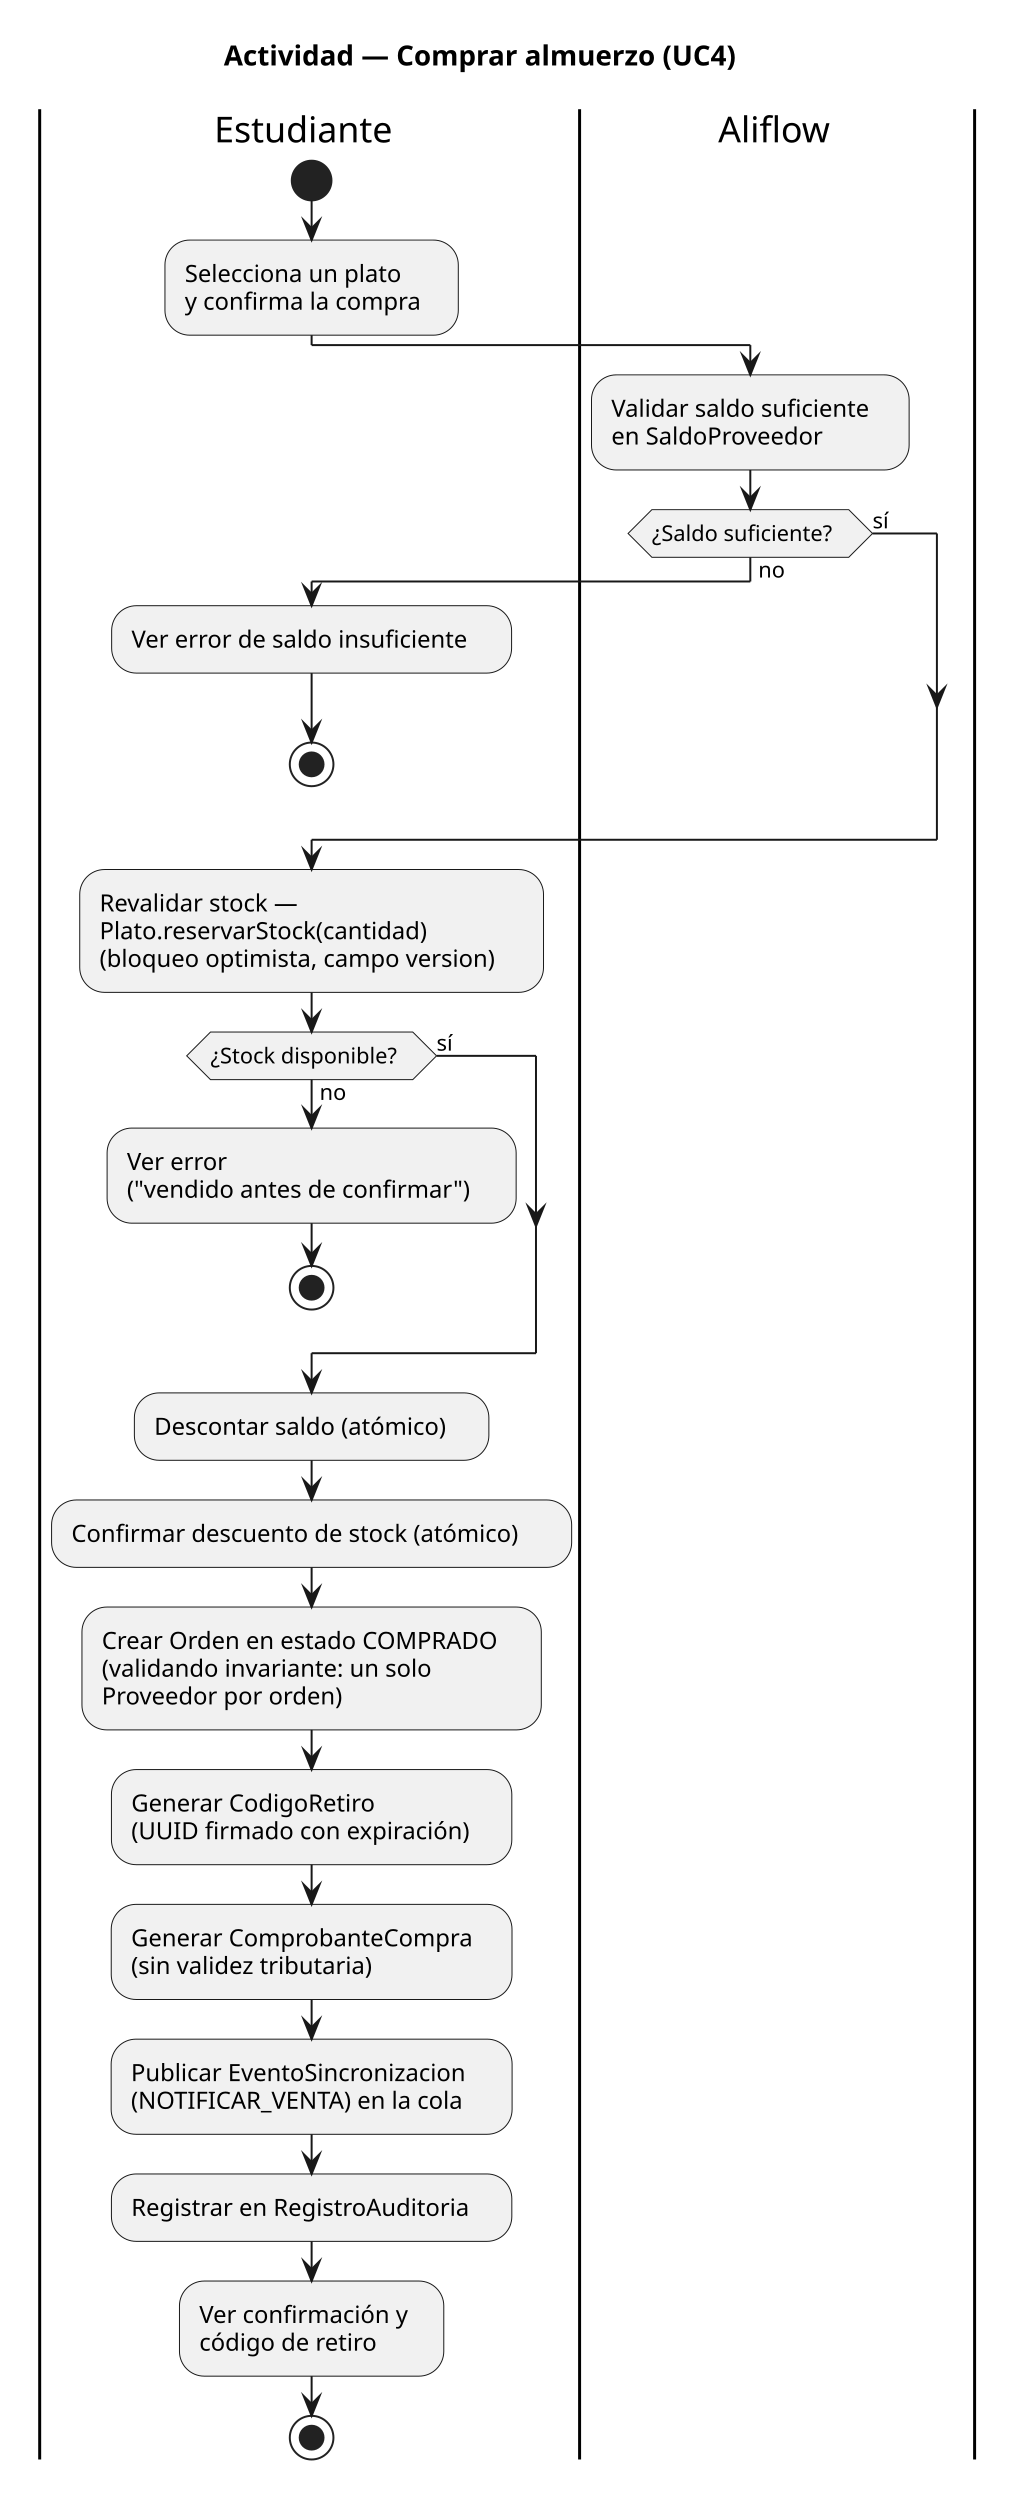
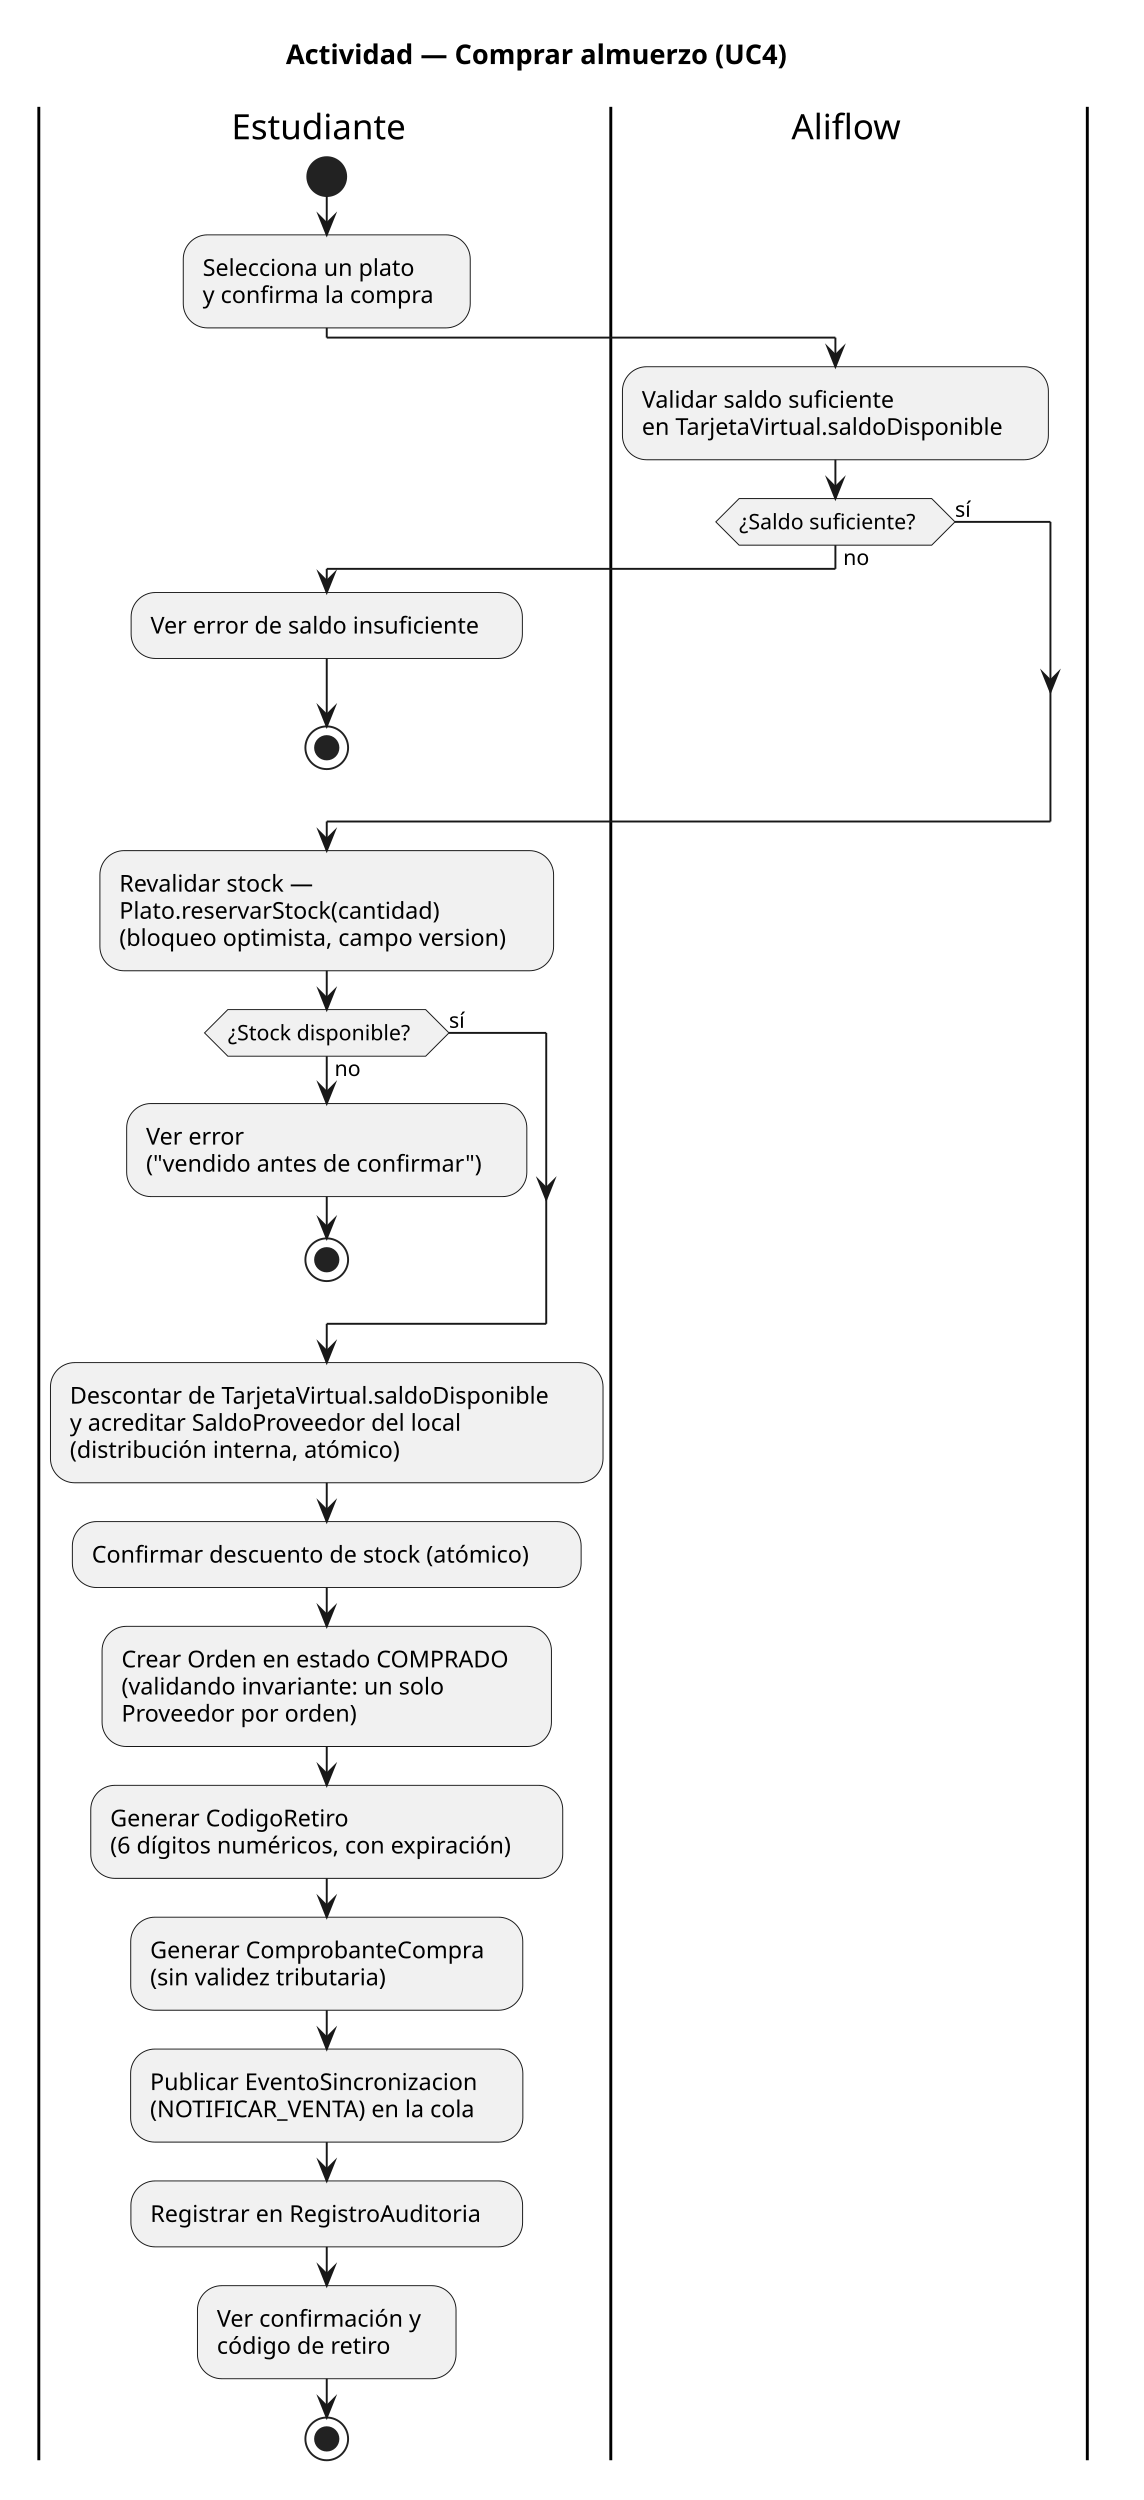
- <svg xmlns="http://www.w3.org/2000/svg" version="1.1" data-diagram-type="ACTIVITY" style="width:520px;height:1260px;background:#FFFFFF;" width="520px" height="1260px" viewBox="0 0 520 1260" zoomAndPan="magnify" preserveAspectRatio="none" contentStyleType="text/css">
+ <svg xmlns="http://www.w3.org/2000/svg" version="1.1" data-diagram-type="ACTIVITY" style="width:589px;height:1288px;background:#FFFFFF;" width="589px" height="1288px" viewBox="0 0 589 1288" zoomAndPan="magnify" preserveAspectRatio="none" contentStyleType="text/css">
  <defs />
  <g font-family="sans-serif" lengthAdjust="spacing">
    <g class="title" data-source-line="1">
-       <text x="112.81" y="32.995" fill="#000" font-size="14" textLength="292.441" font-weight="700">Actividad — Comprar almuerzo (UC4)</text>
+       <text x="147.302" y="32.995" fill="#000" font-size="14" textLength="292.441" font-weight="700">Actividad — Comprar almuerzo (UC4)</text>
    </g>
-     <rect x="20" y="55.042" width="473.062" height="20.953" fill="none" style="stroke:none;" />
-     <ellipse cx="157.058" cy="90.995" rx="10" ry="10" fill="#222" style="stroke:#222;stroke-width:1;" />
-     <rect x="83.135" y="120.995" width="147.846" height="47.938" fill="#F1F1F1" style="stroke:#181818;stroke-width:0.5;" rx="12.5" ry="12.5" />
-     <text x="93.135" y="142.134" fill="#000" font-size="12" textLength="117.738">Selecciona un plato</text>
-     <text x="93.135" y="156.103" fill="#000" font-size="12" textLength="127.846">y confirma la compra</text>
-     <rect x="56.272" y="305.272" width="201.57" height="33.969" fill="#F1F1F1" style="stroke:#181818;stroke-width:0.5;" rx="12.5" ry="12.5" />
-     <text x="66.272" y="326.411" fill="#000" font-size="12" textLength="181.57">Ver error de saldo insuficiente</text>
-     <ellipse cx="157.058" cy="385.241" rx="11" ry="11" fill="none" style="stroke:#222;stroke-width:1;" />
-     <ellipse cx="157.058" cy="385.241" rx="6" ry="6" fill="#222" style="stroke:#222;stroke-width:1;" />
-     <rect x="40.186" y="438.241" width="233.744" height="61.906" fill="#F1F1F1" style="stroke:#181818;stroke-width:0.5;" rx="12.5" ry="12.5" />
-     <text x="50.186" y="459.38" fill="#000" font-size="12" textLength="108.223">Revalidar stock —</text>
-     <text x="50.186" y="473.349" fill="#000" font-size="12" textLength="178.816">Plato.reservarStock(cantidad)</text>
-     <text x="50.186" y="487.317" fill="#000" font-size="12" textLength="213.744">(bloqueo optimista, campo version)</text>
-     <rect x="53.979" y="568.55" width="206.158" height="47.938" fill="#F1F1F1" style="stroke:#181818;stroke-width:0.5;" rx="12.5" ry="12.5" />
-     <text x="63.979" y="589.688" fill="#000" font-size="12" textLength="53.865">Ver error</text>
-     <text x="63.979" y="603.657" fill="#000" font-size="12" textLength="186.158">("vendido antes de confirmar")</text>
-     <ellipse cx="157.058" cy="649.019" rx="11" ry="11" fill="none" style="stroke:#222;stroke-width:1;" />
-     <ellipse cx="157.058" cy="649.019" rx="6" ry="6" fill="#222" style="stroke:#222;stroke-width:1;" />
-     <polygon points="106.091,520.147,208.024,520.147,220.024,532.147,208.024,544.147,106.091,544.147,94.091,532.147,106.091,520.147" fill="#F1F1F1" style="stroke:#181818;stroke-width:0.5;stroke-linejoin:miter;stroke-miterlimit:10;" />
-     <text x="161.058" y="554.358" fill="#000" font-size="11" textLength="13.702">no</text>
-     <text x="106.091" y="535.956" fill="#000" font-size="11" textLength="101.933">¿Stock disponible?</text>
-     <text x="220.024" y="529.553" fill="#000" font-size="11" textLength="8.787">sí</text>
-     <rect x="67.725" y="702.019" width="178.666" height="33.969" fill="#F1F1F1" style="stroke:#181818;stroke-width:0.5;" rx="12.5" ry="12.5" />
-     <text x="77.725" y="723.157" fill="#000" font-size="12" textLength="158.666">Descontar saldo (atómico)</text>
-     <rect x="26" y="755.987" width="262.115" height="33.969" fill="#F1F1F1" style="stroke:#181818;stroke-width:0.5;" rx="12.5" ry="12.5" />
-     <text x="36" y="777.126" fill="#000" font-size="12" textLength="242.115">Confirmar descuento de stock (atómico)</text>
-     <rect x="41.302" y="809.956" width="231.512" height="61.906" fill="#F1F1F1" style="stroke:#181818;stroke-width:0.5;" rx="12.5" ry="12.5" />
-     <text x="51.302" y="831.095" fill="#000" font-size="12" textLength="211.512">Crear Orden en estado COMPRADO</text>
-     <text x="51.302" y="845.063" fill="#000" font-size="12" textLength="179.016">(validando invariante: un solo</text>
-     <text x="51.302" y="859.032" fill="#000" font-size="12" textLength="128.355">Proveedor por orden)</text>
-     <rect x="56.161" y="891.862" width="201.793" height="47.938" fill="#F1F1F1" style="stroke:#181818;stroke-width:0.5;" rx="12.5" ry="12.5" />
-     <text x="66.161" y="913.001" fill="#000" font-size="12" textLength="130.371">Generar CodigoRetiro</text>
-     <text x="66.161" y="926.97" fill="#000" font-size="12" textLength="181.793">(UUID firmado con expiración)</text>
-     <rect x="56.064" y="959.8" width="201.986" height="47.938" fill="#F1F1F1" style="stroke:#181818;stroke-width:0.5;" rx="12.5" ry="12.5" />
-     <text x="66.064" y="980.938" fill="#000" font-size="12" textLength="181.986">Generar ComprobanteCompra</text>
-     <text x="66.064" y="994.907" fill="#000" font-size="12" textLength="132.48">(sin validez tributaria)</text>
-     <rect x="56.021" y="1027.737" width="202.074" height="47.938" fill="#F1F1F1" style="stroke:#181818;stroke-width:0.5;" rx="12.5" ry="12.5" />
-     <text x="66.021" y="1048.876" fill="#000" font-size="12" textLength="180.445">Publicar EventoSincronizacion</text>
-     <text x="66.021" y="1062.845" fill="#000" font-size="12" textLength="182.074">(NOTIFICAR_VENTA) en la cola</text>
-     <rect x="56.155" y="1095.675" width="201.805" height="33.969" fill="#F1F1F1" style="stroke:#181818;stroke-width:0.5;" rx="12.5" ry="12.5" />
-     <text x="66.155" y="1116.813" fill="#000" font-size="12" textLength="181.805">Registrar en RegistroAuditoria</text>
-     <rect x="90.45" y="1149.644" width="133.215" height="47.938" fill="#F1F1F1" style="stroke:#181818;stroke-width:0.5;" rx="12.5" ry="12.5" />
-     <text x="100.45" y="1170.782" fill="#000" font-size="12" textLength="113.215">Ver confirmación y</text>
-     <text x="100.45" y="1184.751" fill="#000" font-size="12" textLength="95.109">código de retiro</text>
-     <ellipse cx="157.058" cy="1228.581" rx="11" ry="11" fill="none" style="stroke:#222;stroke-width:1;" />
-     <ellipse cx="157.058" cy="1228.581" rx="6" ry="6" fill="#222" style="stroke:#222;stroke-width:1;" />
-     <line x1="20" y1="55.042" x2="20" y2="1239.581" style="stroke:#000;stroke-width:1.5;" />
-     <rect x="298.115" y="188.933" width="160.086" height="47.938" fill="#F1F1F1" style="stroke:#181818;stroke-width:0.5;" rx="12.5" ry="12.5" />
-     <text x="308.115" y="210.071" fill="#000" font-size="12" textLength="140.086">Validar saldo suficiente</text>
-     <text x="308.115" y="224.04" fill="#000" font-size="12" textLength="113.338">en SaldoProveedor</text>
-     <polygon points="328.548,256.87,427.768,256.87,439.768,268.87,427.768,280.87,328.548,280.87,316.548,268.87,328.548,256.87" fill="#F1F1F1" style="stroke:#181818;stroke-width:0.5;stroke-linejoin:miter;stroke-miterlimit:10;" />
-     <text x="382.158" y="291.081" fill="#000" font-size="11" textLength="13.702">no</text>
-     <text x="328.548" y="272.678" fill="#000" font-size="11" textLength="99.22">¿Saldo suficiente?</text>
-     <text x="439.768" y="266.276" fill="#000" font-size="11" textLength="8.787">sí</text>
-     <line x1="292.115" y1="55.042" x2="292.115" y2="1239.581" style="stroke:#000;stroke-width:1.5;" />
-     <line x1="491.201" y1="55.042" x2="491.201" y2="1239.581" style="stroke:#000;stroke-width:1.5;" />
-     <line x1="157.058" y1="100.995" x2="157.058" y2="120.995" style="stroke:#181818;stroke-width:1;" />
-     <polygon points="153.058,110.995,157.058,120.995,161.058,110.995,157.058,114.995" fill="#181818" style="stroke:#181818;stroke-width:1;stroke-linejoin:miter;stroke-miterlimit:10;" />
-     <line x1="157.058" y1="339.241" x2="157.058" y2="374.241" style="stroke:#181818;stroke-width:1;" />
-     <polygon points="153.058,364.241,157.058,374.241,161.058,364.241,157.058,368.241" fill="#181818" style="stroke:#181818;stroke-width:1;stroke-linejoin:miter;stroke-miterlimit:10;" />
-     <line x1="157.058" y1="616.487" x2="157.058" y2="638.019" style="stroke:#181818;stroke-width:1;" />
-     <polygon points="153.058,628.019,157.058,638.019,161.058,628.019,157.058,632.019" fill="#181818" style="stroke:#181818;stroke-width:1;stroke-linejoin:miter;stroke-miterlimit:10;" />
-     <line x1="157.058" y1="544.147" x2="157.058" y2="568.55" style="stroke:#181818;stroke-width:1;" />
-     <polygon points="153.058,558.55,157.058,568.55,161.058,558.55,157.058,562.55" fill="#181818" style="stroke:#181818;stroke-width:1;stroke-linejoin:miter;stroke-miterlimit:10;" />
-     <line x1="220.024" y1="532.147" x2="270.137" y2="532.147" style="stroke:#181818;stroke-width:1;" />
-     <polygon points="266.137,608.019,270.137,618.019,274.137,608.019,270.137,612.019" fill="#181818" style="stroke:#181818;stroke-width:1;stroke-linejoin:miter;stroke-miterlimit:10;" />
-     <line x1="270.137" y1="532.147" x2="270.137" y2="682.019" style="stroke:#181818;stroke-width:1;" />
-     <line x1="270.137" y1="682.019" x2="157.058" y2="682.019" style="stroke:#181818;stroke-width:1;" />
-     <line x1="157.058" y1="682.019" x2="157.058" y2="702.019" style="stroke:#181818;stroke-width:1;" />
-     <polygon points="153.058,692.019,157.058,702.019,161.058,692.019,157.058,696.019" fill="#181818" style="stroke:#181818;stroke-width:1;stroke-linejoin:miter;stroke-miterlimit:10;" />
-     <line x1="157.058" y1="500.147" x2="157.058" y2="520.147" style="stroke:#181818;stroke-width:1;" />
-     <polygon points="153.058,510.147,157.058,520.147,161.058,510.147,157.058,514.147" fill="#181818" style="stroke:#181818;stroke-width:1;stroke-linejoin:miter;stroke-miterlimit:10;" />
-     <line x1="157.058" y1="735.987" x2="157.058" y2="755.987" style="stroke:#181818;stroke-width:1;" />
-     <polygon points="153.058,745.987,157.058,755.987,161.058,745.987,157.058,749.987" fill="#181818" style="stroke:#181818;stroke-width:1;stroke-linejoin:miter;stroke-miterlimit:10;" />
-     <line x1="157.058" y1="789.956" x2="157.058" y2="809.956" style="stroke:#181818;stroke-width:1;" />
-     <polygon points="153.058,799.956,157.058,809.956,161.058,799.956,157.058,803.956" fill="#181818" style="stroke:#181818;stroke-width:1;stroke-linejoin:miter;stroke-miterlimit:10;" />
-     <line x1="157.058" y1="871.862" x2="157.058" y2="891.862" style="stroke:#181818;stroke-width:1;" />
-     <polygon points="153.058,881.862,157.058,891.862,161.058,881.862,157.058,885.862" fill="#181818" style="stroke:#181818;stroke-width:1;stroke-linejoin:miter;stroke-miterlimit:10;" />
-     <line x1="157.058" y1="939.8" x2="157.058" y2="959.8" style="stroke:#181818;stroke-width:1;" />
-     <polygon points="153.058,949.8,157.058,959.8,161.058,949.8,157.058,953.8" fill="#181818" style="stroke:#181818;stroke-width:1;stroke-linejoin:miter;stroke-miterlimit:10;" />
-     <line x1="157.058" y1="1007.737" x2="157.058" y2="1027.737" style="stroke:#181818;stroke-width:1;" />
-     <polygon points="153.058,1017.737,157.058,1027.737,161.058,1017.737,157.058,1021.737" fill="#181818" style="stroke:#181818;stroke-width:1;stroke-linejoin:miter;stroke-miterlimit:10;" />
-     <line x1="157.058" y1="1075.675" x2="157.058" y2="1095.675" style="stroke:#181818;stroke-width:1;" />
-     <polygon points="153.058,1085.675,157.058,1095.675,161.058,1085.675,157.058,1089.675" fill="#181818" style="stroke:#181818;stroke-width:1;stroke-linejoin:miter;stroke-miterlimit:10;" />
-     <line x1="157.058" y1="1129.644" x2="157.058" y2="1149.644" style="stroke:#181818;stroke-width:1;" />
-     <polygon points="153.058,1139.644,157.058,1149.644,161.058,1139.644,157.058,1143.644" fill="#181818" style="stroke:#181818;stroke-width:1;stroke-linejoin:miter;stroke-miterlimit:10;" />
-     <line x1="157.058" y1="1197.581" x2="157.058" y2="1217.581" style="stroke:#181818;stroke-width:1;" />
-     <polygon points="153.058,1207.581,157.058,1217.581,161.058,1207.581,157.058,1211.581" fill="#181818" style="stroke:#181818;stroke-width:1;stroke-linejoin:miter;stroke-miterlimit:10;" />
-     <line x1="439.768" y1="268.87" x2="472.201" y2="268.87" style="stroke:#181818;stroke-width:1;" />
-     <polygon points="468.201,346.507,472.201,356.507,476.201,346.507,472.201,350.507" fill="#181818" style="stroke:#181818;stroke-width:1;stroke-linejoin:miter;stroke-miterlimit:10;" />
-     <line x1="472.201" y1="268.87" x2="472.201" y2="423.241" style="stroke:#181818;stroke-width:1;" />
-     <line x1="472.201" y1="423.241" x2="157.058" y2="423.241" style="stroke:#181818;stroke-width:1;" />
-     <line x1="157.058" y1="423.241" x2="157.058" y2="438.241" style="stroke:#181818;stroke-width:1;" />
-     <polygon points="153.058,428.241,157.058,438.241,161.058,428.241,157.058,432.241" fill="#181818" style="stroke:#181818;stroke-width:1;stroke-linejoin:miter;stroke-miterlimit:10;" />
-     <line x1="378.158" y1="236.87" x2="378.158" y2="256.87" style="stroke:#181818;stroke-width:1;" />
-     <polygon points="374.158,246.87,378.158,256.87,382.158,246.87,378.158,250.87" fill="#181818" style="stroke:#181818;stroke-width:1;stroke-linejoin:miter;stroke-miterlimit:10;" />
-     <line x1="157.058" y1="168.933" x2="157.058" y2="173.933" style="stroke:#181818;stroke-width:1;" />
-     <line x1="157.058" y1="173.933" x2="378.158" y2="173.933" style="stroke:#181818;stroke-width:1;" />
-     <line x1="378.158" y1="173.933" x2="378.158" y2="188.933" style="stroke:#181818;stroke-width:1;" />
-     <polygon points="374.158,178.933,378.158,188.933,382.158,178.933,378.158,182.933" fill="#181818" style="stroke:#181818;stroke-width:1;stroke-linejoin:miter;stroke-miterlimit:10;" />
-     <line x1="378.158" y1="280.87" x2="378.158" y2="293.071" style="stroke:#181818;stroke-width:1;" />
-     <line x1="378.158" y1="293.071" x2="157.058" y2="293.071" style="stroke:#181818;stroke-width:1;" />
-     <line x1="157.058" y1="293.071" x2="157.058" y2="305.272" style="stroke:#181818;stroke-width:1;" />
-     <polygon points="153.058,295.272,157.058,305.272,161.058,295.272,157.058,299.272" fill="#181818" style="stroke:#181818;stroke-width:1;stroke-linejoin:miter;stroke-miterlimit:10;" />
-     <text x="107.951" y="71.75" fill="#000" font-size="18" textLength="96.214">Estudiante</text>
-     <text x="361.964" y="71.75" fill="#000" font-size="18" textLength="59.388">Aliflow</text>
+     <rect x="20" y="55.042" width="542.046" height="20.953" fill="none" style="stroke:none;" />
+     <ellipse cx="168.34" cy="90.995" rx="10" ry="10" fill="#222" style="stroke:#222;stroke-width:1;" />
+     <rect x="94.417" y="120.995" width="147.846" height="47.938" fill="#F1F1F1" style="stroke:#181818;stroke-width:0.5;" rx="12.5" ry="12.5" />
+     <text x="104.417" y="142.134" fill="#000" font-size="12" textLength="117.738">Selecciona un plato</text>
+     <text x="104.417" y="156.103" fill="#000" font-size="12" textLength="127.846">y confirma la compra</text>
+     <rect x="67.555" y="305.272" width="201.57" height="33.969" fill="#F1F1F1" style="stroke:#181818;stroke-width:0.5;" rx="12.5" ry="12.5" />
+     <text x="77.555" y="326.411" fill="#000" font-size="12" textLength="181.57">Ver error de saldo insuficiente</text>
+     <ellipse cx="168.34" cy="385.241" rx="11" ry="11" fill="none" style="stroke:#222;stroke-width:1;" />
+     <ellipse cx="168.34" cy="385.241" rx="6" ry="6" fill="#222" style="stroke:#222;stroke-width:1;" />
+     <rect x="51.468" y="438.241" width="233.744" height="61.906" fill="#F1F1F1" style="stroke:#181818;stroke-width:0.5;" rx="12.5" ry="12.5" />
+     <text x="61.468" y="459.38" fill="#000" font-size="12" textLength="108.223">Revalidar stock —</text>
+     <text x="61.468" y="473.349" fill="#000" font-size="12" textLength="178.816">Plato.reservarStock(cantidad)</text>
+     <text x="61.468" y="487.317" fill="#000" font-size="12" textLength="213.744">(bloqueo optimista, campo version)</text>
+     <rect x="65.261" y="568.55" width="206.158" height="47.938" fill="#F1F1F1" style="stroke:#181818;stroke-width:0.5;" rx="12.5" ry="12.5" />
+     <text x="75.261" y="589.688" fill="#000" font-size="12" textLength="53.865">Ver error</text>
+     <text x="75.261" y="603.657" fill="#000" font-size="12" textLength="186.158">("vendido antes de confirmar")</text>
+     <ellipse cx="168.34" cy="649.019" rx="11" ry="11" fill="none" style="stroke:#222;stroke-width:1;" />
+     <ellipse cx="168.34" cy="649.019" rx="6" ry="6" fill="#222" style="stroke:#222;stroke-width:1;" />
+     <polygon points="117.374,520.147,219.306,520.147,231.306,532.147,219.306,544.147,117.374,544.147,105.374,532.147,117.374,520.147" fill="#F1F1F1" style="stroke:#181818;stroke-width:0.5;stroke-linejoin:miter;stroke-miterlimit:10;" />
+     <text x="172.34" y="554.358" fill="#000" font-size="11" textLength="13.702">no</text>
+     <text x="117.374" y="535.956" fill="#000" font-size="11" textLength="101.933">¿Stock disponible?</text>
+     <text x="231.306" y="529.553" fill="#000" font-size="11" textLength="8.787">sí</text>
+     <rect x="26" y="702.019" width="284.68" height="61.906" fill="#F1F1F1" style="stroke:#181818;stroke-width:0.5;" rx="12.5" ry="12.5" />
+     <text x="36" y="723.157" fill="#000" font-size="12" textLength="264.68">Descontar de TarjetaVirtual.saldoDisponible</text>
+     <text x="36" y="737.126" fill="#000" font-size="12" textLength="217.4">y acreditar SaldoProveedor del local</text>
+     <text x="36" y="751.095" fill="#000" font-size="12" textLength="182.367">(distribución interna, atómico)</text>
+     <rect x="37.282" y="783.925" width="262.115" height="33.969" fill="#F1F1F1" style="stroke:#181818;stroke-width:0.5;" rx="12.5" ry="12.5" />
+     <text x="47.282" y="805.063" fill="#000" font-size="12" textLength="242.115">Confirmar descuento de stock (atómico)</text>
+     <rect x="52.584" y="837.894" width="231.512" height="61.906" fill="#F1F1F1" style="stroke:#181818;stroke-width:0.5;" rx="12.5" ry="12.5" />
+     <text x="62.584" y="859.032" fill="#000" font-size="12" textLength="211.512">Crear Orden en estado COMPRADO</text>
+     <text x="62.584" y="873.001" fill="#000" font-size="12" textLength="179.016">(validando invariante: un solo</text>
+     <text x="62.584" y="886.97" fill="#000" font-size="12" textLength="128.355">Proveedor por orden)</text>
+     <rect x="46.76" y="919.8" width="243.16" height="47.938" fill="#F1F1F1" style="stroke:#181818;stroke-width:0.5;" rx="12.5" ry="12.5" />
+     <text x="56.76" y="940.938" fill="#000" font-size="12" textLength="130.371">Generar CodigoRetiro</text>
+     <text x="56.76" y="954.907" fill="#000" font-size="12" textLength="223.16">(6 dígitos numéricos, con expiración)</text>
+     <rect x="67.347" y="987.737" width="201.986" height="47.938" fill="#F1F1F1" style="stroke:#181818;stroke-width:0.5;" rx="12.5" ry="12.5" />
+     <text x="77.347" y="1008.876" fill="#000" font-size="12" textLength="181.986">Generar ComprobanteCompra</text>
+     <text x="77.347" y="1022.845" fill="#000" font-size="12" textLength="132.48">(sin validez tributaria)</text>
+     <rect x="67.303" y="1055.675" width="202.074" height="47.938" fill="#F1F1F1" style="stroke:#181818;stroke-width:0.5;" rx="12.5" ry="12.5" />
+     <text x="77.303" y="1076.813" fill="#000" font-size="12" textLength="180.445">Publicar EventoSincronizacion</text>
+     <text x="77.303" y="1090.782" fill="#000" font-size="12" textLength="182.074">(NOTIFICAR_VENTA) en la cola</text>
+     <rect x="67.438" y="1123.612" width="201.805" height="33.969" fill="#F1F1F1" style="stroke:#181818;stroke-width:0.5;" rx="12.5" ry="12.5" />
+     <text x="77.438" y="1144.751" fill="#000" font-size="12" textLength="181.805">Registrar en RegistroAuditoria</text>
+     <rect x="101.732" y="1177.581" width="133.215" height="47.938" fill="#F1F1F1" style="stroke:#181818;stroke-width:0.5;" rx="12.5" ry="12.5" />
+     <text x="111.732" y="1198.72" fill="#000" font-size="12" textLength="113.215">Ver confirmación y</text>
+     <text x="111.732" y="1212.688" fill="#000" font-size="12" textLength="95.109">código de retiro</text>
+     <ellipse cx="168.34" cy="1256.519" rx="11" ry="11" fill="none" style="stroke:#222;stroke-width:1;" />
+     <ellipse cx="168.34" cy="1256.519" rx="6" ry="6" fill="#222" style="stroke:#222;stroke-width:1;" />
+     <line x1="20" y1="55.042" x2="20" y2="1267.519" style="stroke:#000;stroke-width:1.5;" />
+     <rect x="320.68" y="188.933" width="219.441" height="47.938" fill="#F1F1F1" style="stroke:#181818;stroke-width:0.5;" rx="12.5" ry="12.5" />
+     <text x="330.68" y="210.071" fill="#000" font-size="12" textLength="140.086">Validar saldo suficiente</text>
+     <text x="330.68" y="224.04" fill="#000" font-size="12" textLength="199.441">en TarjetaVirtual.saldoDisponible</text>
+     <polygon points="380.79,256.87,480.01,256.87,492.01,268.87,480.01,280.87,380.79,280.87,368.79,268.87,380.79,256.87" fill="#F1F1F1" style="stroke:#181818;stroke-width:0.5;stroke-linejoin:miter;stroke-miterlimit:10;" />
+     <text x="434.4" y="291.081" fill="#000" font-size="11" textLength="13.702">no</text>
+     <text x="380.79" y="272.678" fill="#000" font-size="11" textLength="99.22">¿Saldo suficiente?</text>
+     <text x="492.01" y="266.276" fill="#000" font-size="11" textLength="8.787">sí</text>
+     <line x1="314.68" y1="55.042" x2="314.68" y2="1267.519" style="stroke:#000;stroke-width:1.5;" />
+     <line x1="560.186" y1="55.042" x2="560.186" y2="1267.519" style="stroke:#000;stroke-width:1.5;" />
+     <line x1="168.34" y1="100.995" x2="168.34" y2="120.995" style="stroke:#181818;stroke-width:1;" />
+     <polygon points="164.34,110.995,168.34,120.995,172.34,110.995,168.34,114.995" fill="#181818" style="stroke:#181818;stroke-width:1;stroke-linejoin:miter;stroke-miterlimit:10;" />
+     <line x1="168.34" y1="339.241" x2="168.34" y2="374.241" style="stroke:#181818;stroke-width:1;" />
+     <polygon points="164.34,364.241,168.34,374.241,172.34,364.241,168.34,368.241" fill="#181818" style="stroke:#181818;stroke-width:1;stroke-linejoin:miter;stroke-miterlimit:10;" />
+     <line x1="168.34" y1="616.487" x2="168.34" y2="638.019" style="stroke:#181818;stroke-width:1;" />
+     <polygon points="164.34,628.019,168.34,638.019,172.34,628.019,168.34,632.019" fill="#181818" style="stroke:#181818;stroke-width:1;stroke-linejoin:miter;stroke-miterlimit:10;" />
+     <line x1="168.34" y1="544.147" x2="168.34" y2="568.55" style="stroke:#181818;stroke-width:1;" />
+     <polygon points="164.34,558.55,168.34,568.55,172.34,558.55,168.34,562.55" fill="#181818" style="stroke:#181818;stroke-width:1;stroke-linejoin:miter;stroke-miterlimit:10;" />
+     <line x1="231.306" y1="532.147" x2="281.419" y2="532.147" style="stroke:#181818;stroke-width:1;" />
+     <polygon points="277.419,608.019,281.419,618.019,285.419,608.019,281.419,612.019" fill="#181818" style="stroke:#181818;stroke-width:1;stroke-linejoin:miter;stroke-miterlimit:10;" />
+     <line x1="281.419" y1="532.147" x2="281.419" y2="682.019" style="stroke:#181818;stroke-width:1;" />
+     <line x1="281.419" y1="682.019" x2="168.34" y2="682.019" style="stroke:#181818;stroke-width:1;" />
+     <line x1="168.34" y1="682.019" x2="168.34" y2="702.019" style="stroke:#181818;stroke-width:1;" />
+     <polygon points="164.34,692.019,168.34,702.019,172.34,692.019,168.34,696.019" fill="#181818" style="stroke:#181818;stroke-width:1;stroke-linejoin:miter;stroke-miterlimit:10;" />
+     <line x1="168.34" y1="500.147" x2="168.34" y2="520.147" style="stroke:#181818;stroke-width:1;" />
+     <polygon points="164.34,510.147,168.34,520.147,172.34,510.147,168.34,514.147" fill="#181818" style="stroke:#181818;stroke-width:1;stroke-linejoin:miter;stroke-miterlimit:10;" />
+     <line x1="168.34" y1="763.925" x2="168.34" y2="783.925" style="stroke:#181818;stroke-width:1;" />
+     <polygon points="164.34,773.925,168.34,783.925,172.34,773.925,168.34,777.925" fill="#181818" style="stroke:#181818;stroke-width:1;stroke-linejoin:miter;stroke-miterlimit:10;" />
+     <line x1="168.34" y1="817.894" x2="168.34" y2="837.894" style="stroke:#181818;stroke-width:1;" />
+     <polygon points="164.34,827.894,168.34,837.894,172.34,827.894,168.34,831.894" fill="#181818" style="stroke:#181818;stroke-width:1;stroke-linejoin:miter;stroke-miterlimit:10;" />
+     <line x1="168.34" y1="899.8" x2="168.34" y2="919.8" style="stroke:#181818;stroke-width:1;" />
+     <polygon points="164.34,909.8,168.34,919.8,172.34,909.8,168.34,913.8" fill="#181818" style="stroke:#181818;stroke-width:1;stroke-linejoin:miter;stroke-miterlimit:10;" />
+     <line x1="168.34" y1="967.737" x2="168.34" y2="987.737" style="stroke:#181818;stroke-width:1;" />
+     <polygon points="164.34,977.737,168.34,987.737,172.34,977.737,168.34,981.737" fill="#181818" style="stroke:#181818;stroke-width:1;stroke-linejoin:miter;stroke-miterlimit:10;" />
+     <line x1="168.34" y1="1035.675" x2="168.34" y2="1055.675" style="stroke:#181818;stroke-width:1;" />
+     <polygon points="164.34,1045.675,168.34,1055.675,172.34,1045.675,168.34,1049.675" fill="#181818" style="stroke:#181818;stroke-width:1;stroke-linejoin:miter;stroke-miterlimit:10;" />
+     <line x1="168.34" y1="1103.612" x2="168.34" y2="1123.612" style="stroke:#181818;stroke-width:1;" />
+     <polygon points="164.34,1113.612,168.34,1123.612,172.34,1113.612,168.34,1117.612" fill="#181818" style="stroke:#181818;stroke-width:1;stroke-linejoin:miter;stroke-miterlimit:10;" />
+     <line x1="168.34" y1="1157.581" x2="168.34" y2="1177.581" style="stroke:#181818;stroke-width:1;" />
+     <polygon points="164.34,1167.581,168.34,1177.581,172.34,1167.581,168.34,1171.581" fill="#181818" style="stroke:#181818;stroke-width:1;stroke-linejoin:miter;stroke-miterlimit:10;" />
+     <line x1="168.34" y1="1225.519" x2="168.34" y2="1245.519" style="stroke:#181818;stroke-width:1;" />
+     <polygon points="164.34,1235.519,168.34,1245.519,172.34,1235.519,168.34,1239.519" fill="#181818" style="stroke:#181818;stroke-width:1;stroke-linejoin:miter;stroke-miterlimit:10;" />
+     <line x1="492.01" y1="268.87" x2="541.186" y2="268.87" style="stroke:#181818;stroke-width:1;" />
+     <polygon points="537.186,346.507,541.186,356.507,545.186,346.507,541.186,350.507" fill="#181818" style="stroke:#181818;stroke-width:1;stroke-linejoin:miter;stroke-miterlimit:10;" />
+     <line x1="541.186" y1="268.87" x2="541.186" y2="423.241" style="stroke:#181818;stroke-width:1;" />
+     <line x1="541.186" y1="423.241" x2="168.34" y2="423.241" style="stroke:#181818;stroke-width:1;" />
+     <line x1="168.34" y1="423.241" x2="168.34" y2="438.241" style="stroke:#181818;stroke-width:1;" />
+     <polygon points="164.34,428.241,168.34,438.241,172.34,428.241,168.34,432.241" fill="#181818" style="stroke:#181818;stroke-width:1;stroke-linejoin:miter;stroke-miterlimit:10;" />
+     <line x1="430.4" y1="236.87" x2="430.4" y2="256.87" style="stroke:#181818;stroke-width:1;" />
+     <polygon points="426.4,246.87,430.4,256.87,434.4,246.87,430.4,250.87" fill="#181818" style="stroke:#181818;stroke-width:1;stroke-linejoin:miter;stroke-miterlimit:10;" />
+     <line x1="168.34" y1="168.933" x2="168.34" y2="173.933" style="stroke:#181818;stroke-width:1;" />
+     <line x1="168.34" y1="173.933" x2="430.4" y2="173.933" style="stroke:#181818;stroke-width:1;" />
+     <line x1="430.4" y1="173.933" x2="430.4" y2="188.933" style="stroke:#181818;stroke-width:1;" />
+     <polygon points="426.4,178.933,430.4,188.933,434.4,178.933,430.4,182.933" fill="#181818" style="stroke:#181818;stroke-width:1;stroke-linejoin:miter;stroke-miterlimit:10;" />
+     <line x1="430.4" y1="280.87" x2="430.4" y2="293.071" style="stroke:#181818;stroke-width:1;" />
+     <line x1="430.4" y1="293.071" x2="168.34" y2="293.071" style="stroke:#181818;stroke-width:1;" />
+     <line x1="168.34" y1="293.071" x2="168.34" y2="305.272" style="stroke:#181818;stroke-width:1;" />
+     <polygon points="164.34,295.272,168.34,305.272,172.34,295.272,168.34,299.272" fill="#181818" style="stroke:#181818;stroke-width:1;stroke-linejoin:miter;stroke-miterlimit:10;" />
+     <text x="119.233" y="71.75" fill="#000" font-size="18" textLength="96.214">Estudiante</text>
+     <text x="407.739" y="71.75" fill="#000" font-size="18" textLength="59.388">Aliflow</text>
  </g>
</svg>
